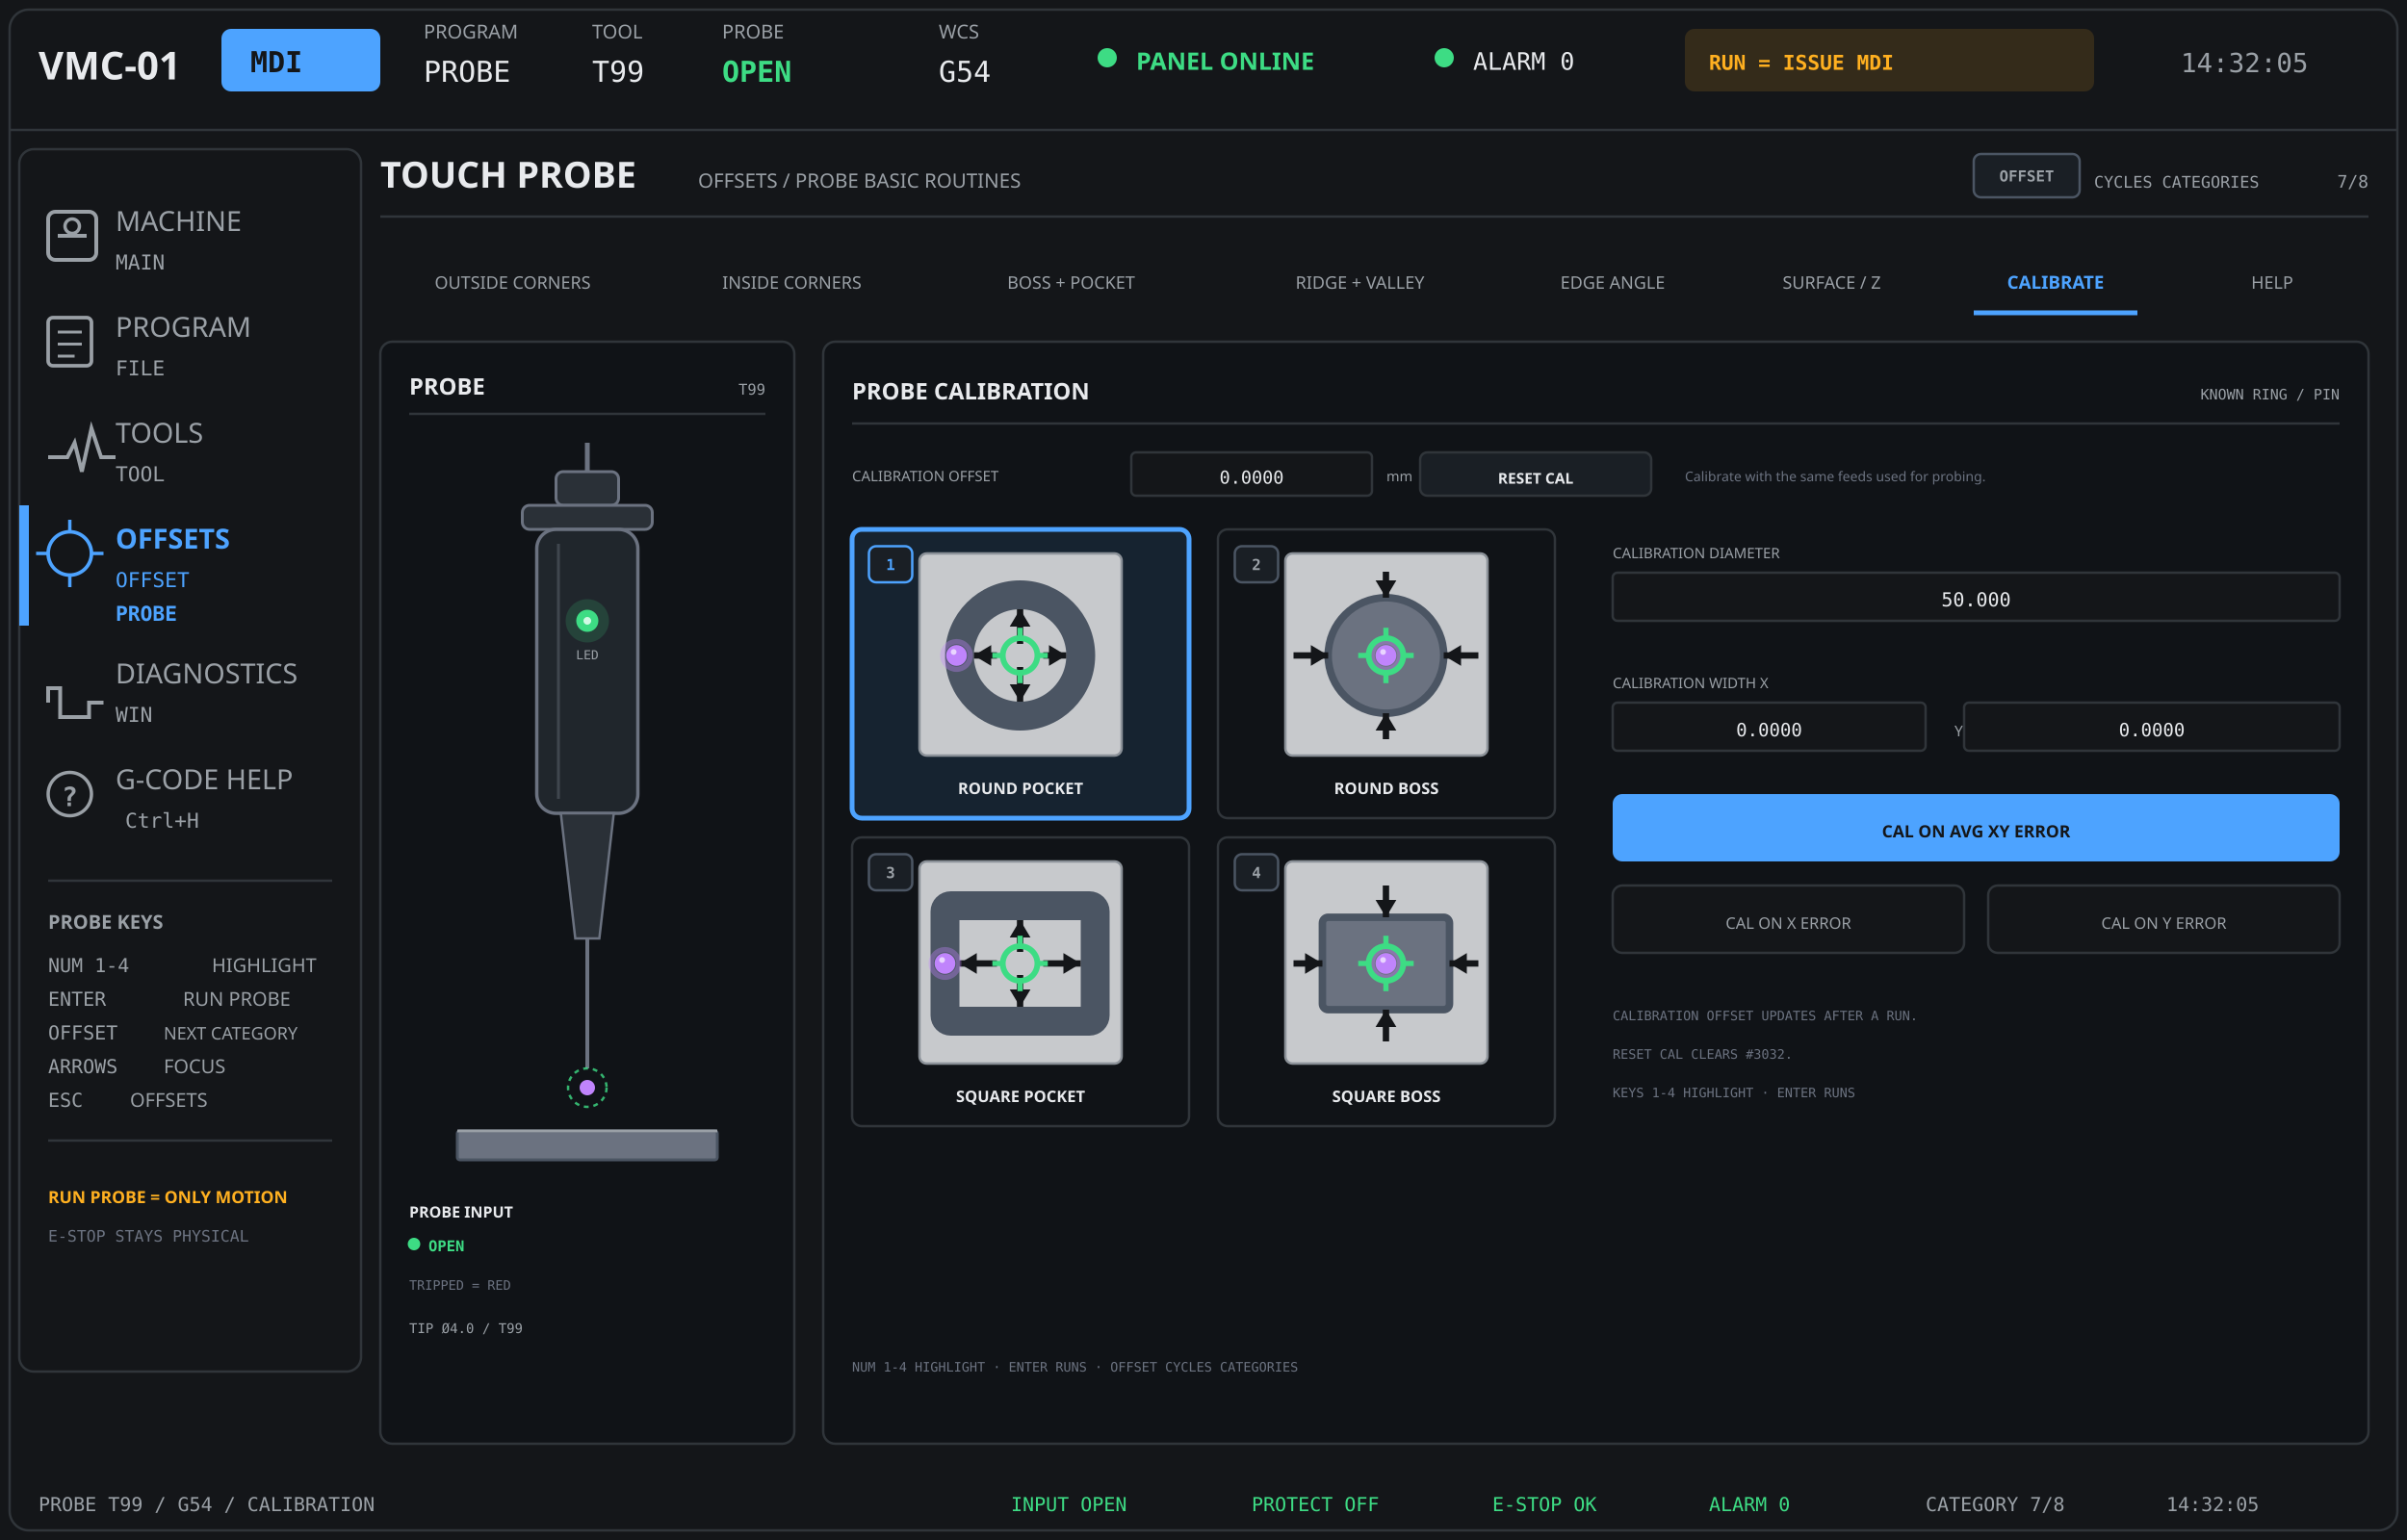
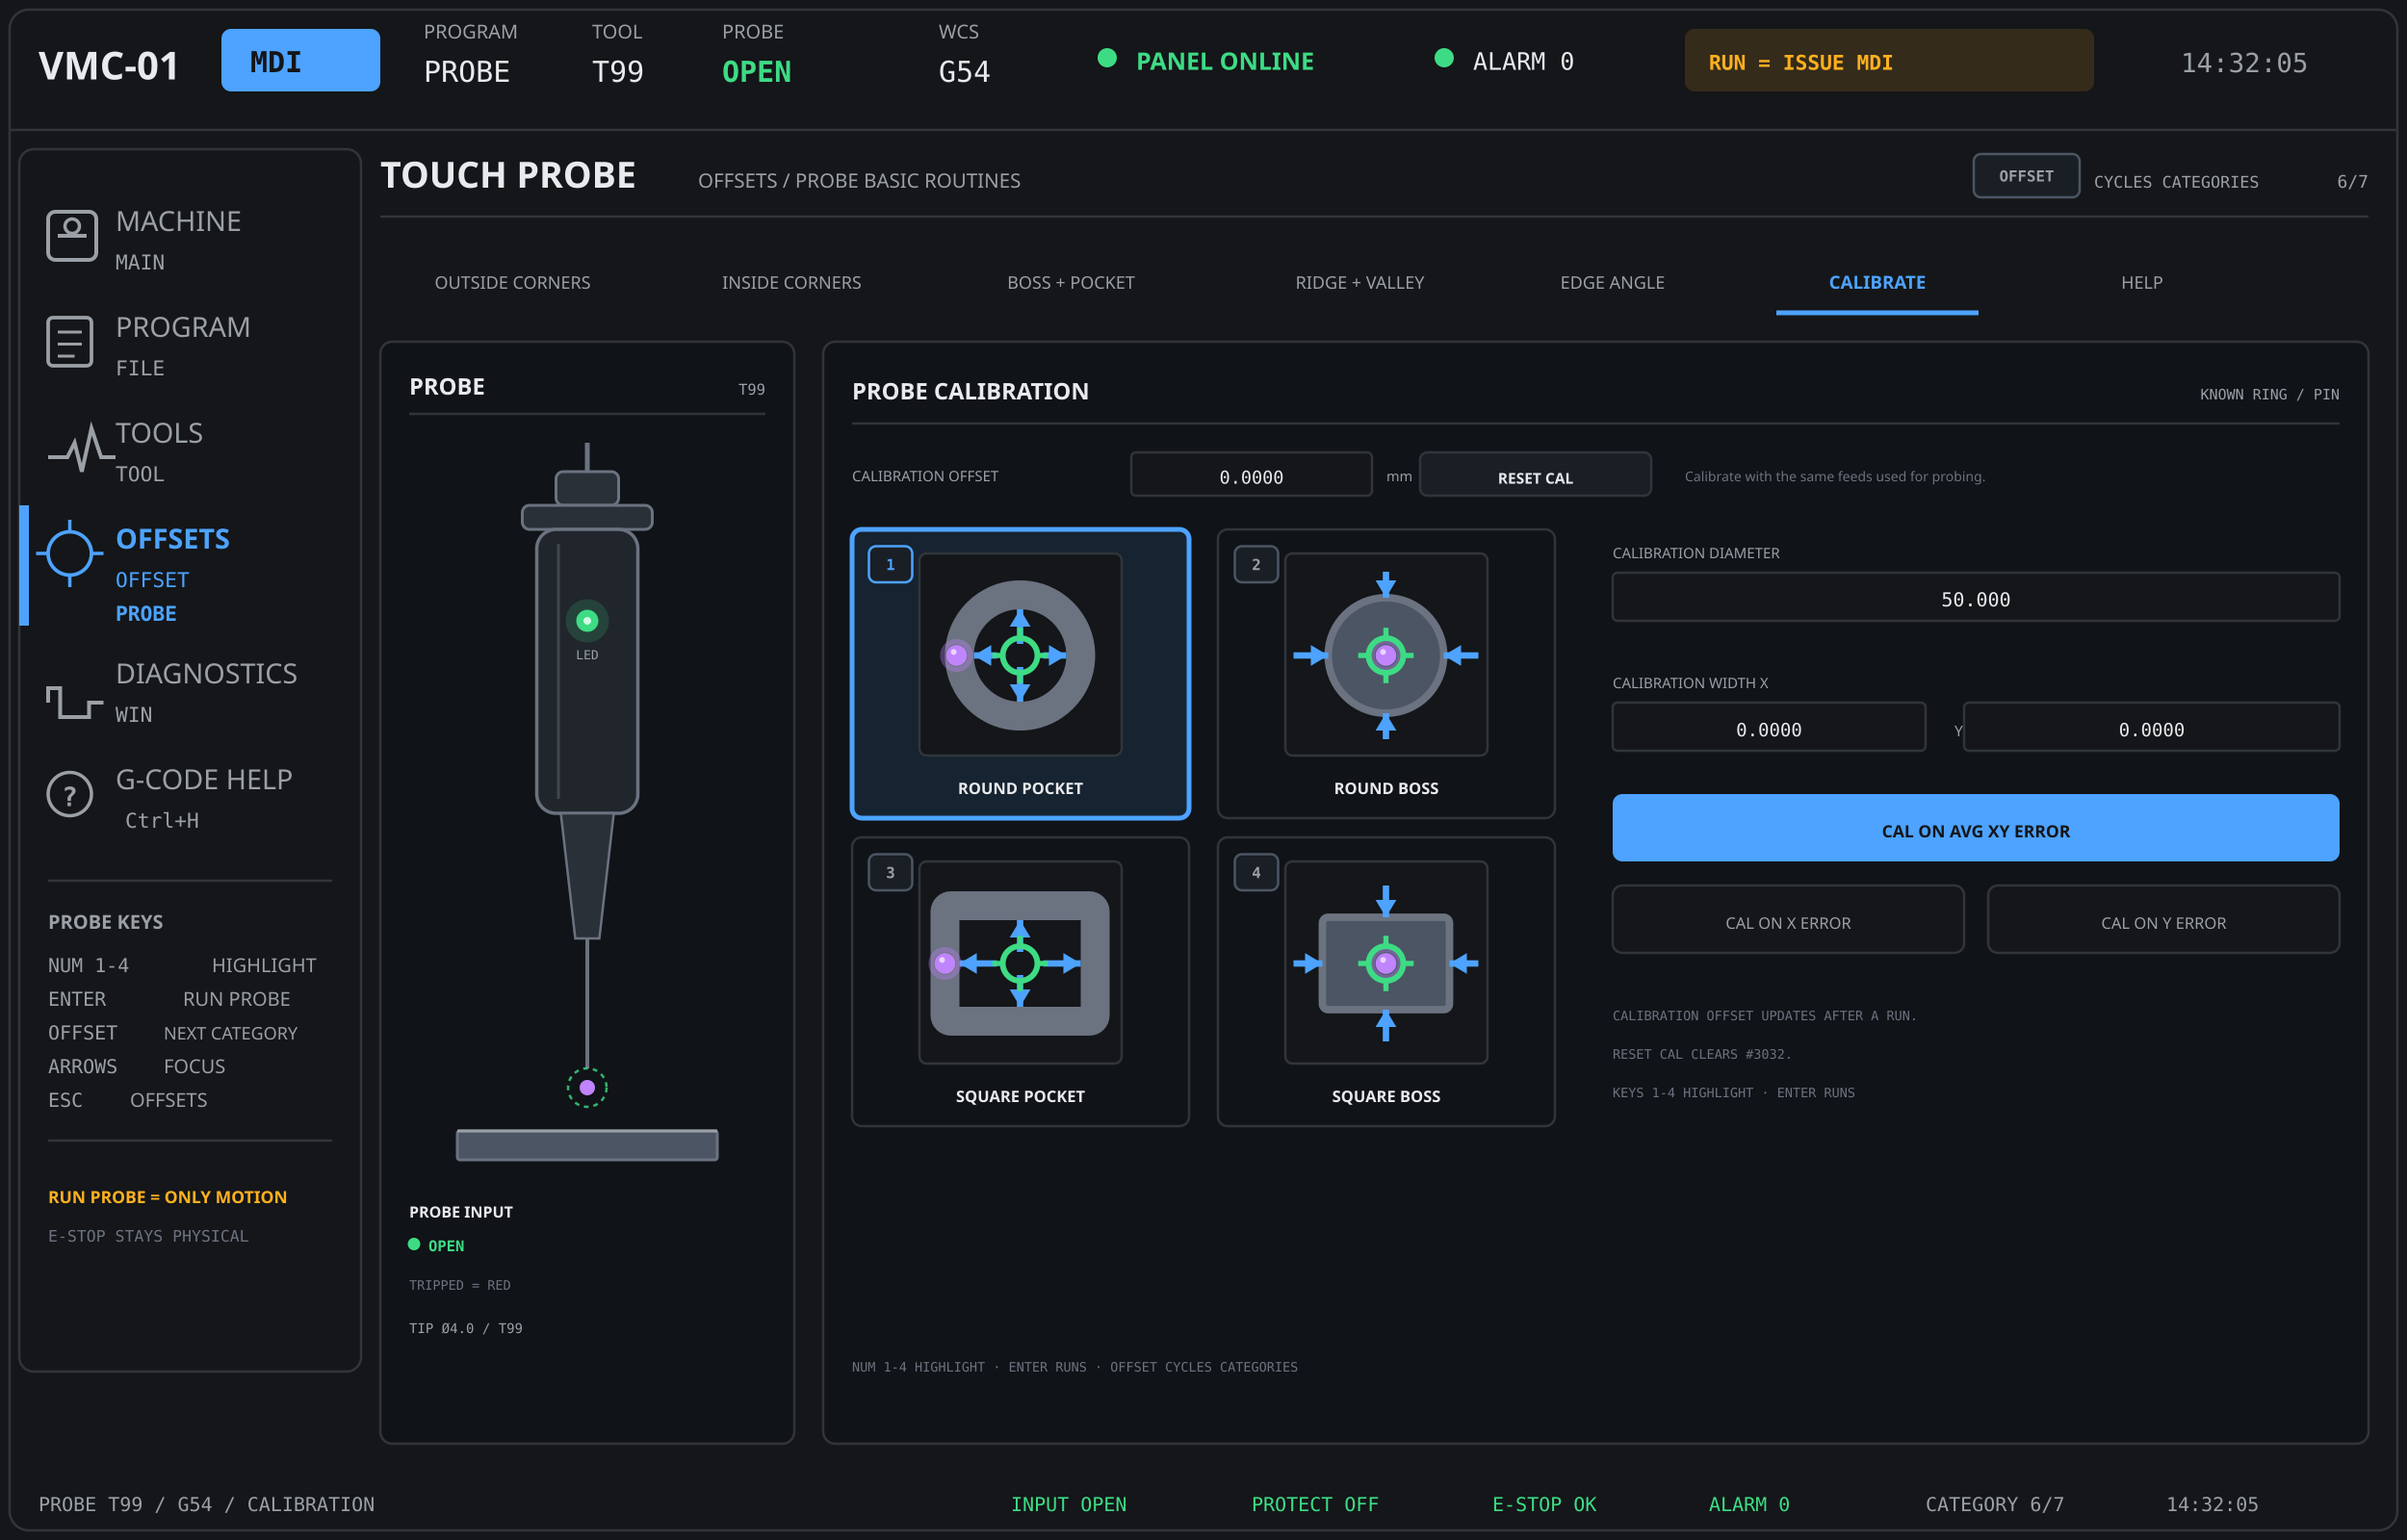
<svg xmlns="http://www.w3.org/2000/svg" viewBox="0 0 1000 640" width="1000" height="640">
  <rect x="0" y="0" width="1000" height="640" rx="0" fill="#141619" stroke="none" stroke-width="1" />
  <rect x="4" y="4" width="992" height="632" rx="8" fill="none" stroke="#30353a" stroke-width="1" />
  <line x1="4" y1="54" x2="996" y2="54" stroke="#30353a" stroke-width="1" />
  <text x="16" y="33" fill="#e8eaed" font-size="16" font-family="sans-serif" font-weight="700" text-anchor="start">VMC-01</text>
  <rect x="92" y="12" width="66" height="26" rx="4" fill="#4da3ff" stroke="none" stroke-width="1" />
  <text x="104" y="30" fill="#141619" font-size="12" font-family="monospace" font-weight="700" text-anchor="start">MDI</text>
  <text x="176" y="16" fill="#9aa0a6" font-size="8" font-family="sans-serif" text-anchor="start">PROGRAM</text>
  <text x="176" y="34" fill="#e8eaed" font-size="12" font-family="monospace" text-anchor="start">PROBE</text>
  <text x="246" y="16" fill="#9aa0a6" font-size="8" font-family="sans-serif" text-anchor="start">TOOL</text>
  <text x="246" y="34" fill="#e8eaed" font-size="12" font-family="monospace" text-anchor="start">T99</text>
  <text x="300" y="16" fill="#9aa0a6" font-size="8" font-family="sans-serif" text-anchor="start">PROBE</text>
  <text x="300" y="34" fill="#3ddc84" font-size="12" font-family="monospace" font-weight="700" text-anchor="start">OPEN</text>
  <text x="390" y="16" fill="#9aa0a6" font-size="8" font-family="sans-serif" text-anchor="start">WCS</text>
  <text x="390" y="34" fill="#e8eaed" font-size="12" font-family="monospace" text-anchor="start">G54</text>
  <circle cx="460" cy="24" r="4" fill="#3ddc84" />
  <text x="472" y="29" fill="#3ddc84" font-size="10" font-family="sans-serif" font-weight="700" text-anchor="start">PANEL ONLINE</text>
  <circle cx="600" cy="24" r="4" fill="#3ddc84" />
  <text x="612" y="29" fill="#e8eaed" font-size="10" font-family="monospace" text-anchor="start">ALARM 0</text>
  <rect x="700" y="12" width="170" height="26" rx="4" fill="#ffb020" stroke="none" stroke-width="0" opacity="0.14" />
  <text x="710" y="29" fill="#ffb020" font-size="8.5" font-family="monospace" font-weight="700" text-anchor="start">RUN = ISSUE MDI</text>
  <text x="906" y="30" fill="#9aa0a6" font-size="11" font-family="monospace" text-anchor="start">14:32:05</text>
  <rect x="8" y="62" width="142" height="508" rx="6" fill="#141619" stroke="#30353a" stroke-width="1" />
  <rect x="20" y="88" width="20" height="20" rx="3" fill="none" stroke="#9aa0a6" stroke-width="1.6" />
  <line x1="24" y1="98" x2="36" y2="98" stroke="#9aa0a6" stroke-width="1.6" />
  <circle cx="30" cy="94" r="3" fill="none" stroke="#9aa0a6" stroke-width="1.4" />
  <text x="48" y="96" fill="#9aa0a6" font-size="11.5" font-family="sans-serif" text-anchor="start">MACHINE</text>
  <text x="48" y="112" fill="#9aa0a6" font-size="8.5" font-family="monospace" text-anchor="start">MAIN</text>
  <rect x="20" y="132" width="18" height="20" rx="2" fill="none" stroke="#9aa0a6" stroke-width="1.5" />
  <line x1="24" y1="138" x2="34" y2="138" stroke="#9aa0a6" stroke-width="1.2" />
  <line x1="24" y1="143" x2="34" y2="143" stroke="#9aa0a6" stroke-width="1.2" />
  <line x1="24" y1="148" x2="31" y2="148" stroke="#9aa0a6" stroke-width="1.2" />
  <text x="48" y="140" fill="#9aa0a6" font-size="11.5" font-family="sans-serif" text-anchor="start">PROGRAM</text>
  <text x="48" y="156" fill="#9aa0a6" font-size="8.5" font-family="monospace" text-anchor="start">FILE</text>
  <path d="M20 190 L28 190 L31 184 L34 196 L38 178 L42 190 L48 190" fill="none" stroke="#9aa0a6" stroke-width="1.6" />
  <text x="48" y="184" fill="#9aa0a6" font-size="11.5" font-family="sans-serif" text-anchor="start">TOOLS</text>
  <text x="48" y="200" fill="#9aa0a6" font-size="8.5" font-family="monospace" text-anchor="start">TOOL</text>
  <rect x="8" y="210" width="4" height="50" rx="0" fill="#4da3ff" stroke="none" stroke-width="0" />
  <circle cx="29" cy="230" r="9" fill="none" stroke="#4da3ff" stroke-width="1.5" />
  <line x1="29" y1="216" x2="29" y2="221" stroke="#4da3ff" stroke-width="1.4" />
  <line x1="29" y1="239" x2="29" y2="244" stroke="#4da3ff" stroke-width="1.4" />
  <line x1="15" y1="230" x2="20" y2="230" stroke="#4da3ff" stroke-width="1.4" />
  <line x1="38" y1="230" x2="43" y2="230" stroke="#4da3ff" stroke-width="1.4" />
  <text x="48" y="228" fill="#4da3ff" font-size="11.5" font-family="sans-serif" font-weight="700" text-anchor="start">OFFSETS</text>
  <text x="48" y="244" fill="#4da3ff" font-size="8.5" font-family="monospace" text-anchor="start">OFFSET</text>
  <text x="48" y="258" fill="#4da3ff" font-size="8.5" font-family="monospace" font-weight="700" text-anchor="start">PROBE</text>
  <path d="M20 292 L20 286 L25 286 L25 298 L37 298 L37 292 L43 292" fill="none" stroke="#9aa0a6" stroke-width="1.6" />
  <text x="48" y="284" fill="#9aa0a6" font-size="11.5" font-family="sans-serif" text-anchor="start">DIAGNOSTICS</text>
  <text x="48" y="300" fill="#9aa0a6" font-size="8.5" font-family="monospace" text-anchor="start">WIN</text>
  <circle cx="29" cy="330" r="9" fill="none" stroke="#9aa0a6" stroke-width="1.4" />
  <text x="29" y="335" fill="#9aa0a6" font-size="11" font-family="monospace" font-weight="700" text-anchor="middle">?</text>
  <text x="48" y="328" fill="#9aa0a6" font-size="11.5" font-family="sans-serif" text-anchor="start">G-CODE HELP</text>
  <text x="52" y="344" fill="#9aa0a6" font-size="8.5" font-family="monospace" text-anchor="start">Ctrl+H</text>
  <line x1="20" y1="366" x2="138" y2="366" stroke="#30353a" stroke-width="1" />
  <text x="20" y="386" fill="#9aa0a6" font-size="8" font-family="sans-serif" font-weight="700" text-anchor="start">PROBE KEYS</text>
  <text x="20" y="404" fill="#9aa0a6" font-size="8" font-family="monospace" text-anchor="start">NUM 1-4</text>
  <text x="88" y="404" fill="#9aa0a6" font-size="8" font-family="sans-serif" text-anchor="start">HIGHLIGHT</text>
  <text x="20" y="418" fill="#9aa0a6" font-size="8" font-family="monospace" text-anchor="start">ENTER</text>
  <text x="76" y="418" fill="#9aa0a6" font-size="8" font-family="sans-serif" text-anchor="start">RUN PROBE</text>
  <text x="20" y="432" fill="#9aa0a6" font-size="8" font-family="monospace" text-anchor="start">OFFSET</text>
  <text x="68" y="432" fill="#9aa0a6" font-size="7.2" font-family="sans-serif" text-anchor="start">NEXT CATEGORY</text>
  <text x="20" y="446" fill="#9aa0a6" font-size="8" font-family="monospace" text-anchor="start">ARROWS</text>
  <text x="68" y="446" fill="#9aa0a6" font-size="8" font-family="sans-serif" text-anchor="start">FOCUS</text>
  <text x="20" y="460" fill="#9aa0a6" font-size="8" font-family="monospace" text-anchor="start">ESC</text>
  <text x="54" y="460" fill="#9aa0a6" font-size="8" font-family="sans-serif" text-anchor="start">OFFSETS</text>
  <line x1="20" y1="474" x2="138" y2="474" stroke="#30353a" stroke-width="1" />
  <text x="20" y="500" fill="#ffb020" font-size="7.0" font-family="sans-serif" font-weight="700" text-anchor="start">RUN PROBE = ONLY MOTION</text>
  <text x="20" y="516" fill="#6b7280" font-size="6.6" font-family="monospace" text-anchor="start">E-STOP STAYS PHYSICAL</text>
  <text x="158" y="78" fill="#e8eaed" font-size="15" font-family="sans-serif" font-weight="700" text-anchor="start">TOUCH PROBE</text>
  <text x="290" y="78" fill="#9aa0a6" font-size="8.2" font-family="sans-serif" text-anchor="start">OFFSETS / PROBE BASIC ROUTINES</text>
  <rect x="820" y="64" width="44" height="18" rx="3" fill="#1a1f25" stroke="#4b5563" stroke-width="1" />
  <text x="842.0" y="75.4" fill="#9aa0a6" font-size="6.3" font-family="monospace" font-weight="700" text-anchor="middle">OFFSET</text>
  <text x="870" y="78" fill="#9aa0a6" font-size="6.7" font-family="monospace" text-anchor="start">CYCLES CATEGORIES</text>
-   <text x="984" y="78" fill="#9aa0a6" font-size="7.2" font-family="monospace" text-anchor="end">7/8</text>
+   <text x="984" y="78" fill="#9aa0a6" font-size="7.2" font-family="monospace" text-anchor="end">6/7</text>
  <line x1="158" y1="90" x2="984" y2="90" stroke="#30353a" stroke-width="1" />
  <text x="213.0" y="120" fill="#9aa0a6" font-size="7.2" font-family="sans-serif" text-anchor="middle">OUTSIDE CORNERS</text>
  <text x="329.0" y="120" fill="#9aa0a6" font-size="7.2" font-family="sans-serif" text-anchor="middle">INSIDE CORNERS</text>
  <text x="445.0" y="120" fill="#9aa0a6" font-size="7.2" font-family="sans-serif" text-anchor="middle">BOSS + POCKET</text>
  <text x="565.0" y="120" fill="#9aa0a6" font-size="7.2" font-family="sans-serif" text-anchor="middle">RIDGE + VALLEY</text>
  <text x="670.0" y="120" fill="#9aa0a6" font-size="7.2" font-family="sans-serif" text-anchor="middle">EDGE ANGLE</text>
-   <text x="761.0" y="120" fill="#9aa0a6" font-size="7.2" font-family="sans-serif" text-anchor="middle">SURFACE / Z</text>
-   <text x="854.0" y="120" fill="#4da3ff" font-size="7.5" font-family="sans-serif" font-weight="700" text-anchor="middle">CALIBRATE</text>
-   <line x1="820" y1="130" x2="888" y2="130" stroke="#4da3ff" stroke-width="2" />
-   <text x="944.0" y="120" fill="#9aa0a6" font-size="7.2" font-family="sans-serif" text-anchor="middle">HELP</text>
+   <text x="780.0" y="120" fill="#4da3ff" font-size="7.5" font-family="sans-serif" font-weight="700" text-anchor="middle">CALIBRATE</text>
+   <line x1="738" y1="130" x2="822" y2="130" stroke="#4da3ff" stroke-width="2" />
+   <text x="890.0" y="120" fill="#9aa0a6" font-size="7.2" font-family="sans-serif" text-anchor="middle">HELP</text>
  <rect x="158" y="142" width="172" height="458" rx="5" fill="#101317" stroke="#30353a" stroke-width="1" />
  <text x="170" y="164" fill="#e8eaed" font-size="9.5" font-family="sans-serif" font-weight="700" text-anchor="start">PROBE</text>
  <text x="318" y="164" fill="#9aa0a6" font-size="6.2" font-family="monospace" text-anchor="end">T99</text>
  <line x1="170" y1="172" x2="318" y2="172" stroke="#30353a" stroke-width="1" />
  <line x1="244" y1="184" x2="244" y2="196" stroke="#6b7280" stroke-width="2" />
  <rect x="231" y="196" width="26" height="14" rx="3" fill="#2a3037" stroke="#6b7280" stroke-width="1.2" />
  <rect x="217" y="210" width="54" height="10" rx="3" fill="#2a3037" stroke="#6b7280" stroke-width="1.2" />
  <rect x="223" y="220" width="42" height="118" rx="8" fill="#20262c" stroke="#6b7280" stroke-width="1.4" />
  <line x1="232" y1="226" x2="232" y2="332" stroke="#3f464e" stroke-width="1.2" />
  <circle cx="244" cy="258" r="9" fill="#3ddc84" opacity="0.16" />
  <circle cx="244" cy="258" r="4.6" fill="#3ddc84" />
  <circle cx="244" cy="258" r="1.6" fill="#d1fae5" />
  <text x="244" y="274" fill="#9aa0a6" font-size="5.2" font-family="monospace" text-anchor="middle">LED</text>
  <path d="M233 338 L255 338 L249 390 L239 390 Z" fill="#2a3037" stroke="#6b7280" stroke-width="1" />
  <line x1="244" y1="390" x2="244" y2="444" stroke="#6b7280" stroke-width="1.6" />
  <circle cx="244" cy="452" r="3.2" fill="#c084fc" />
  <circle cx="244" cy="452" r="8" fill="none" stroke="#3ddc84" stroke-width="1" stroke-dasharray="2 2" opacity="0.8" />
-   <rect x="190" y="470" width="108" height="12" rx="1" fill="#6b7280" stroke="#4b5563" stroke-width="1.2" />
+   <rect x="190" y="470" width="108" height="12" rx="1" fill="#4b5563" stroke="#6b7280" stroke-width="1.2" />
  <line x1="190" y1="470" x2="298" y2="470" stroke="#9aa0a6" stroke-width="1.2" />
  <text x="170" y="506" fill="#e8eaed" font-size="6.4" font-family="sans-serif" font-weight="700" text-anchor="start">PROBE INPUT</text>
  <circle cx="172" cy="517" r="2.6" fill="#3ddc84" />
  <text x="178" y="520" fill="#3ddc84" font-size="6.2" font-family="monospace" font-weight="700" text-anchor="start">OPEN</text>
  <text x="170" y="536" fill="#6b7280" font-size="5.4" font-family="monospace" text-anchor="start">TRIPPED = RED</text>
  <text x="170" y="554" fill="#9aa0a6" font-size="5.6" font-family="monospace" text-anchor="start">TIP Ø4.0 / T99</text>
  <rect x="342" y="142" width="642" height="458" rx="5" fill="#101317" stroke="#30353a" stroke-width="1" />
  <text x="354" y="166" fill="#e8eaed" font-size="9.5" font-family="sans-serif" font-weight="700" text-anchor="start">PROBE CALIBRATION</text>
  <text x="972" y="166" fill="#9aa0a6" font-size="6.0" font-family="monospace" text-anchor="end">KNOWN RING / PIN</text>
  <line x1="354" y1="176" x2="972" y2="176" stroke="#30353a" stroke-width="1" />
  <text x="354" y="200" fill="#9aa0a6" font-size="6.0" font-family="sans-serif" text-anchor="start">CALIBRATION OFFSET</text>
  <rect x="470" y="188" width="100" height="18" rx="2" fill="#141619" stroke="#30353a" stroke-width="1" />
  <text x="520" y="201" fill="#e8eaed" font-size="7.4" font-family="monospace" text-anchor="middle">0.0000</text>
  <text x="576" y="200" fill="#9aa0a6" font-size="5.8" font-family="sans-serif" text-anchor="start">mm</text>
  <rect x="590" y="188" width="96" height="18" rx="3" fill="#1a1f25" stroke="#30353a" stroke-width="1" />
  <text x="638" y="201" fill="#e8eaed" font-size="6.2" font-family="sans-serif" font-weight="700" text-anchor="middle">RESET CAL</text>
  <text x="700" y="200" fill="#6b7280" font-size="5.6" font-family="sans-serif" text-anchor="start">Calibrate with the same feeds used for probing.</text>
  <rect x="354" y="220" width="140" height="120" rx="4" fill="#4da3ff" stroke="none" stroke-width="0" opacity="0.11" />
  <rect x="354" y="220" width="140" height="120" rx="4" fill="none" stroke="#4da3ff" stroke-width="2" />
  <rect x="506" y="220" width="140" height="120" rx="4" fill="#101317" stroke="#30353a" stroke-width="1" />
  <rect x="354" y="348" width="140" height="120" rx="4" fill="#101317" stroke="#30353a" stroke-width="1" />
  <rect x="506" y="348" width="140" height="120" rx="4" fill="#101317" stroke="#30353a" stroke-width="1" />
  <text x="424" y="330" fill="#e8eaed" font-size="6.6" font-family="sans-serif" font-weight="700" text-anchor="middle">ROUND POCKET</text>
  <text x="576" y="330" fill="#e8eaed" font-size="6.6" font-family="sans-serif" font-weight="700" text-anchor="middle">ROUND BOSS</text>
  <text x="424" y="458" fill="#e8eaed" font-size="6.6" font-family="sans-serif" font-weight="700" text-anchor="middle">SQUARE POCKET</text>
  <text x="576" y="458" fill="#e8eaed" font-size="6.6" font-family="sans-serif" font-weight="700" text-anchor="middle">SQUARE BOSS</text>
  <rect x="361" y="227" width="18" height="15" rx="3" fill="#1a1f25" stroke="#4da3ff" stroke-width="1" />
  <text x="370.0" y="236.9" fill="#4da3ff" font-size="6.3" font-family="monospace" font-weight="700" text-anchor="middle">1</text>
  <rect x="513" y="227" width="18" height="15" rx="3" fill="#1a1f25" stroke="#4b5563" stroke-width="1" />
  <text x="522.0" y="236.9" fill="#9aa0a6" font-size="6.3" font-family="monospace" font-weight="700" text-anchor="middle">2</text>
  <rect x="361" y="355" width="18" height="15" rx="3" fill="#1a1f25" stroke="#4b5563" stroke-width="1" />
  <text x="370.0" y="364.9" fill="#9aa0a6" font-size="6.3" font-family="monospace" font-weight="700" text-anchor="middle">3</text>
  <rect x="513" y="355" width="18" height="15" rx="3" fill="#1a1f25" stroke="#4b5563" stroke-width="1" />
  <text x="522.0" y="364.9" fill="#9aa0a6" font-size="6.3" font-family="monospace" font-weight="700" text-anchor="middle">4</text>
-   <rect x="382" y="230" width="84" height="84" rx="3" fill="#c7c9cc" stroke="#8b9198" stroke-width="1" />
+   <rect x="382" y="230" width="84" height="84" rx="3" fill="#141619" stroke="#30353a" stroke-width="1" />
  <g transform="translate(383,246) scale(2.4)">
-     <rect x="1" y="1" width="32" height="20" rx="2" fill="#c7c9cc" stroke="none" stroke-width="0" />
-     <circle cx="17" cy="11" r="10.5" fill="#c7c9cc" stroke="none" stroke-width="1" />
-     <circle cx="17" cy="11" r="10.5" fill="none" stroke="#4b5563" stroke-width="5" />
-     <line x1="17" y1="9" x2="17" y2="3" stroke="#141619" stroke-width="1.1" />
-     <polygon points="17,3 15.2,6 18.8,6" fill="#141619" />
-     <line x1="17" y1="13" x2="17" y2="19" stroke="#141619" stroke-width="1.1" />
-     <polygon points="17,19 15.2,16 18.8,16" fill="#141619" />
-     <line x1="13" y1="11" x2="9" y2="11" stroke="#141619" stroke-width="1.1" />
-     <polygon points="9,11 12,9.2 12,12.8" fill="#141619" />
-     <line x1="21" y1="11" x2="25" y2="11" stroke="#141619" stroke-width="1.1" />
-     <polygon points="25,11 22,9.2 22,12.8" fill="#141619" />
+     <rect x="1" y="1" width="32" height="20" rx="2" fill="#141619" stroke="none" stroke-width="0" />
+     <circle cx="17" cy="11" r="10.5" fill="#141619" stroke="none" stroke-width="1" />
+     <circle cx="17" cy="11" r="10.5" fill="none" stroke="#6b7280" stroke-width="5" />
+     <line x1="17" y1="9" x2="17" y2="3" stroke="#4da3ff" stroke-width="1.1" />
+     <polygon points="17,3 15.2,6 18.8,6" fill="#4da3ff" />
+     <line x1="17" y1="13" x2="17" y2="19" stroke="#4da3ff" stroke-width="1.1" />
+     <polygon points="17,19 15.2,16 18.8,16" fill="#4da3ff" />
+     <line x1="13" y1="11" x2="9" y2="11" stroke="#4da3ff" stroke-width="1.1" />
+     <polygon points="9,11 12,9.2 12,12.8" fill="#4da3ff" />
+     <line x1="21" y1="11" x2="25" y2="11" stroke="#4da3ff" stroke-width="1.1" />
+     <polygon points="25,11 22,9.2 22,12.8" fill="#4da3ff" />
    <circle cx="6" cy="11" r="2.4" fill="none" stroke="#c084fc" stroke-width="0.9" opacity="0.35" />
    <circle cx="6" cy="11" r="1.8" fill="#c084fc" />
    <circle cx="5.5" cy="10.4" r="0.5" fill="#e9d5ff" />
    <circle cx="17" cy="11" r="3.0" fill="none" stroke="#3ddc84" stroke-width="1.0" />
    <line x1="17" y1="8.0" x2="17" y2="6.2" stroke="#3ddc84" stroke-width="0.9" />
    <line x1="17" y1="14.0" x2="17" y2="15.8" stroke="#3ddc84" stroke-width="0.9" />
    <line x1="14.0" y1="11" x2="12.2" y2="11" stroke="#3ddc84" stroke-width="0.9" />
    <line x1="20.0" y1="11" x2="21.8" y2="11" stroke="#3ddc84" stroke-width="0.9" />
  </g>
-   <rect x="534" y="230" width="84" height="84" rx="3" fill="#c7c9cc" stroke="#8b9198" stroke-width="1" />
+   <rect x="534" y="230" width="84" height="84" rx="3" fill="#141619" stroke="#30353a" stroke-width="1" />
  <g transform="translate(535,246) scale(2.4)">
-     <rect x="1" y="1" width="32" height="20" rx="2" fill="#c7c9cc" stroke="none" stroke-width="0" />
-     <circle cx="17" cy="11" r="10" fill="#6b7280" stroke="#4b5563" stroke-width="1.3" />
-     <line x1="17" y1="-3.5" x2="17" y2="1" stroke="#141619" stroke-width="1.1" />
-     <polygon points="17,1 15.2,-2 18.8,-2" fill="#141619" />
-     <line x1="17" y1="25.5" x2="17" y2="21" stroke="#141619" stroke-width="1.1" />
-     <polygon points="17,21 15.2,24 18.8,24" fill="#141619" />
-     <line x1="1" y1="11" x2="7" y2="11" stroke="#141619" stroke-width="1.1" />
-     <polygon points="7,11 4,9.2 4,12.8" fill="#141619" />
-     <line x1="33" y1="11" x2="27" y2="11" stroke="#141619" stroke-width="1.1" />
-     <polygon points="27,11 30,9.2 30,12.8" fill="#141619" />
+     <rect x="1" y="1" width="32" height="20" rx="2" fill="#141619" stroke="none" stroke-width="0" />
+     <circle cx="17" cy="11" r="10" fill="#4b5563" stroke="#6b7280" stroke-width="1.3" />
+     <line x1="17" y1="-3.5" x2="17" y2="1" stroke="#4da3ff" stroke-width="1.1" />
+     <polygon points="17,1 15.2,-2 18.8,-2" fill="#4da3ff" />
+     <line x1="17" y1="25.5" x2="17" y2="21" stroke="#4da3ff" stroke-width="1.1" />
+     <polygon points="17,21 15.2,24 18.8,24" fill="#4da3ff" />
+     <line x1="1" y1="11" x2="7" y2="11" stroke="#4da3ff" stroke-width="1.1" />
+     <polygon points="7,11 4,9.2 4,12.8" fill="#4da3ff" />
+     <line x1="33" y1="11" x2="27" y2="11" stroke="#4da3ff" stroke-width="1.1" />
+     <polygon points="27,11 30,9.2 30,12.8" fill="#4da3ff" />
    <circle cx="17" cy="11" r="2.4" fill="none" stroke="#c084fc" stroke-width="0.9" opacity="0.35" />
    <circle cx="17" cy="11" r="1.8" fill="#c084fc" />
    <circle cx="16.5" cy="10.4" r="0.5" fill="#e9d5ff" />
    <circle cx="17" cy="11" r="3.0" fill="none" stroke="#3ddc84" stroke-width="1.0" />
    <line x1="17" y1="8.0" x2="17" y2="6.2" stroke="#3ddc84" stroke-width="0.9" />
    <line x1="17" y1="14.0" x2="17" y2="15.8" stroke="#3ddc84" stroke-width="0.9" />
    <line x1="14.0" y1="11" x2="12.2" y2="11" stroke="#3ddc84" stroke-width="0.9" />
    <line x1="20.0" y1="11" x2="21.8" y2="11" stroke="#3ddc84" stroke-width="0.9" />
  </g>
-   <rect x="382" y="358" width="84" height="84" rx="3" fill="#c7c9cc" stroke="#8b9198" stroke-width="1" />
+   <rect x="382" y="358" width="84" height="84" rx="3" fill="#141619" stroke="#30353a" stroke-width="1" />
  <g transform="translate(383,374) scale(2.4)">
-     <rect x="1" y="1" width="32" height="20" rx="2" fill="#c7c9cc" stroke="none" stroke-width="0" />
-     <rect x="3" y="0" width="28" height="22" rx="0" fill="#c7c9cc" stroke="none" stroke-width="1" />
-     <rect x="4" y="1" width="26" height="20" rx="1" fill="none" stroke="#4b5563" stroke-width="5" />
-     <line x1="17" y1="9" x2="17" y2="3.5" stroke="#141619" stroke-width="1.1" />
-     <polygon points="17,3.5 15.2,6.5 18.8,6.5" fill="#141619" />
-     <line x1="17" y1="13" x2="17" y2="18.5" stroke="#141619" stroke-width="1.1" />
-     <polygon points="17,18.5 15.2,15.5 18.8,15.5" fill="#141619" />
-     <line x1="13" y1="11" x2="6.5" y2="11" stroke="#141619" stroke-width="1.1" />
-     <polygon points="6.5,11 9.5,9.2 9.5,12.8" fill="#141619" />
-     <line x1="21" y1="11" x2="27.5" y2="11" stroke="#141619" stroke-width="1.1" />
-     <polygon points="27.5,11 24.5,9.2 24.5,12.8" fill="#141619" />
+     <rect x="1" y="1" width="32" height="20" rx="2" fill="#141619" stroke="none" stroke-width="0" />
+     <rect x="3" y="0" width="28" height="22" rx="0" fill="#141619" stroke="none" stroke-width="1" />
+     <rect x="4" y="1" width="26" height="20" rx="1" fill="none" stroke="#6b7280" stroke-width="5" />
+     <line x1="17" y1="9" x2="17" y2="3.5" stroke="#4da3ff" stroke-width="1.1" />
+     <polygon points="17,3.5 15.2,6.5 18.8,6.5" fill="#4da3ff" />
+     <line x1="17" y1="13" x2="17" y2="18.5" stroke="#4da3ff" stroke-width="1.1" />
+     <polygon points="17,18.5 15.2,15.5 18.8,15.5" fill="#4da3ff" />
+     <line x1="13" y1="11" x2="6.5" y2="11" stroke="#4da3ff" stroke-width="1.1" />
+     <polygon points="6.5,11 9.5,9.2 9.5,12.8" fill="#4da3ff" />
+     <line x1="21" y1="11" x2="27.5" y2="11" stroke="#4da3ff" stroke-width="1.1" />
+     <polygon points="27.5,11 24.5,9.2 24.5,12.8" fill="#4da3ff" />
    <circle cx="4" cy="11" r="2.4" fill="none" stroke="#c084fc" stroke-width="0.9" opacity="0.35" />
    <circle cx="4" cy="11" r="1.8" fill="#c084fc" />
    <circle cx="3.5" cy="10.4" r="0.5" fill="#e9d5ff" />
    <circle cx="17" cy="11" r="3.0" fill="none" stroke="#3ddc84" stroke-width="1.0" />
    <line x1="17" y1="8.0" x2="17" y2="6.2" stroke="#3ddc84" stroke-width="0.9" />
    <line x1="17" y1="14.0" x2="17" y2="15.8" stroke="#3ddc84" stroke-width="0.9" />
    <line x1="14.0" y1="11" x2="12.2" y2="11" stroke="#3ddc84" stroke-width="0.9" />
    <line x1="20.0" y1="11" x2="21.8" y2="11" stroke="#3ddc84" stroke-width="0.9" />
  </g>
-   <rect x="534" y="358" width="84" height="84" rx="3" fill="#c7c9cc" stroke="#8b9198" stroke-width="1" />
+   <rect x="534" y="358" width="84" height="84" rx="3" fill="#141619" stroke="#30353a" stroke-width="1" />
  <g transform="translate(535,374) scale(2.4)">
-     <rect x="1" y="1" width="32" height="20" rx="2" fill="#c7c9cc" stroke="none" stroke-width="0" />
-     <rect x="6" y="3" width="22" height="16" rx="1" fill="#6b7280" stroke="#4b5563" stroke-width="1.3" />
-     <line x1="17" y1="-2.5" x2="17" y2="3" stroke="#141619" stroke-width="1.1" />
-     <polygon points="17,3 15.2,0 18.8,0" fill="#141619" />
-     <line x1="17" y1="24.5" x2="17" y2="19" stroke="#141619" stroke-width="1.1" />
-     <polygon points="17,19 15.2,22 18.8,22" fill="#141619" />
-     <line x1="1" y1="11" x2="6" y2="11" stroke="#141619" stroke-width="1.1" />
-     <polygon points="6,11 3,9.2 3,12.8" fill="#141619" />
-     <line x1="33" y1="11" x2="28" y2="11" stroke="#141619" stroke-width="1.1" />
-     <polygon points="28,11 31,9.2 31,12.8" fill="#141619" />
+     <rect x="1" y="1" width="32" height="20" rx="2" fill="#141619" stroke="none" stroke-width="0" />
+     <rect x="6" y="3" width="22" height="16" rx="1" fill="#4b5563" stroke="#6b7280" stroke-width="1.3" />
+     <line x1="17" y1="-2.5" x2="17" y2="3" stroke="#4da3ff" stroke-width="1.1" />
+     <polygon points="17,3 15.2,0 18.8,0" fill="#4da3ff" />
+     <line x1="17" y1="24.5" x2="17" y2="19" stroke="#4da3ff" stroke-width="1.1" />
+     <polygon points="17,19 15.2,22 18.8,22" fill="#4da3ff" />
+     <line x1="1" y1="11" x2="6" y2="11" stroke="#4da3ff" stroke-width="1.1" />
+     <polygon points="6,11 3,9.2 3,12.8" fill="#4da3ff" />
+     <line x1="33" y1="11" x2="28" y2="11" stroke="#4da3ff" stroke-width="1.1" />
+     <polygon points="28,11 31,9.2 31,12.8" fill="#4da3ff" />
    <circle cx="17" cy="11" r="2.4" fill="none" stroke="#c084fc" stroke-width="0.9" opacity="0.35" />
    <circle cx="17" cy="11" r="1.8" fill="#c084fc" />
    <circle cx="16.5" cy="10.4" r="0.5" fill="#e9d5ff" />
    <circle cx="17" cy="11" r="3.0" fill="none" stroke="#3ddc84" stroke-width="1.0" />
    <line x1="17" y1="8.0" x2="17" y2="6.2" stroke="#3ddc84" stroke-width="0.9" />
    <line x1="17" y1="14.0" x2="17" y2="15.8" stroke="#3ddc84" stroke-width="0.9" />
    <line x1="14.0" y1="11" x2="12.2" y2="11" stroke="#3ddc84" stroke-width="0.9" />
    <line x1="20.0" y1="11" x2="21.8" y2="11" stroke="#3ddc84" stroke-width="0.9" />
  </g>
  <text x="670" y="232" fill="#9aa0a6" font-size="6.0" font-family="sans-serif" text-anchor="start">CALIBRATION DIAMETER</text>
  <rect x="670" y="238" width="302" height="20" rx="2" fill="#141619" stroke="#30353a" stroke-width="1" />
  <text x="821" y="252" fill="#e8eaed" font-size="8.0" font-family="monospace" text-anchor="middle">50.000</text>
  <text x="670" y="286" fill="#9aa0a6" font-size="6.0" font-family="sans-serif" text-anchor="start">CALIBRATION WIDTH X</text>
  <rect x="670" y="292" width="130" height="20" rx="2" fill="#141619" stroke="#30353a" stroke-width="1" />
  <text x="735" y="306" fill="#e8eaed" font-size="7.6" font-family="monospace" text-anchor="middle">0.0000</text>
  <text x="812" y="306" fill="#9aa0a6" font-size="6.2" font-family="sans-serif" text-anchor="start">Y</text>
  <rect x="816" y="292" width="156" height="20" rx="2" fill="#141619" stroke="#30353a" stroke-width="1" />
  <text x="894" y="306" fill="#e8eaed" font-size="7.6" font-family="monospace" text-anchor="middle">0.0000</text>
  <rect x="670" y="330" width="302" height="28" rx="4" fill="#4da3ff" stroke="none" stroke-width="1" />
  <text x="821" y="348" fill="#141619" font-size="7.0" font-family="sans-serif" font-weight="700" text-anchor="middle">CAL ON AVG XY ERROR</text>
  <rect x="670" y="368" width="146" height="28" rx="4" fill="#141619" stroke="#30353a" stroke-width="1" />
  <text x="743" y="386" fill="#9aa0a6" font-size="6.6" font-family="sans-serif" text-anchor="middle">CAL ON X ERROR</text>
  <rect x="826" y="368" width="146" height="28" rx="4" fill="#141619" stroke="#30353a" stroke-width="1" />
  <text x="899" y="386" fill="#9aa0a6" font-size="6.6" font-family="sans-serif" text-anchor="middle">CAL ON Y ERROR</text>
  <text x="670" y="424" fill="#6b7280" font-size="5.4" font-family="monospace" text-anchor="start">CALIBRATION OFFSET UPDATES AFTER A RUN.</text>
  <text x="670" y="440" fill="#6b7280" font-size="5.4" font-family="monospace" text-anchor="start">RESET CAL CLEARS #3032.</text>
  <text x="670" y="456" fill="#6b7280" font-size="5.4" font-family="monospace" text-anchor="start">KEYS 1-4 HIGHLIGHT · ENTER RUNS</text>
  <text x="354" y="570" fill="#6b7280" font-size="5.4" font-family="monospace" text-anchor="start">NUM 1-4 HIGHLIGHT  ·  ENTER RUNS  ·  OFFSET CYCLES CATEGORIES</text>
  <text x="16" y="628" fill="#9aa0a6" font-size="8" font-family="monospace" text-anchor="start">PROBE T99 / G54 / CALIBRATION</text>
  <text x="420" y="628" fill="#3ddc84" font-size="8" font-family="monospace" text-anchor="start">INPUT OPEN</text>
  <text x="520" y="628" fill="#3ddc84" font-size="8" font-family="monospace" text-anchor="start">PROTECT OFF</text>
  <text x="620" y="628" fill="#3ddc84" font-size="8" font-family="monospace" text-anchor="start">E-STOP OK</text>
  <text x="710" y="628" fill="#3ddc84" font-size="8" font-family="monospace" text-anchor="start">ALARM 0</text>
-   <text x="800" y="628" fill="#9aa0a6" font-size="8" font-family="monospace" text-anchor="start">CATEGORY 7/8</text>
+   <text x="800" y="628" fill="#9aa0a6" font-size="8" font-family="monospace" text-anchor="start">CATEGORY 6/7</text>
  <text x="900" y="628" fill="#9aa0a6" font-size="8" font-family="monospace" text-anchor="start">14:32:05</text>
</svg>
